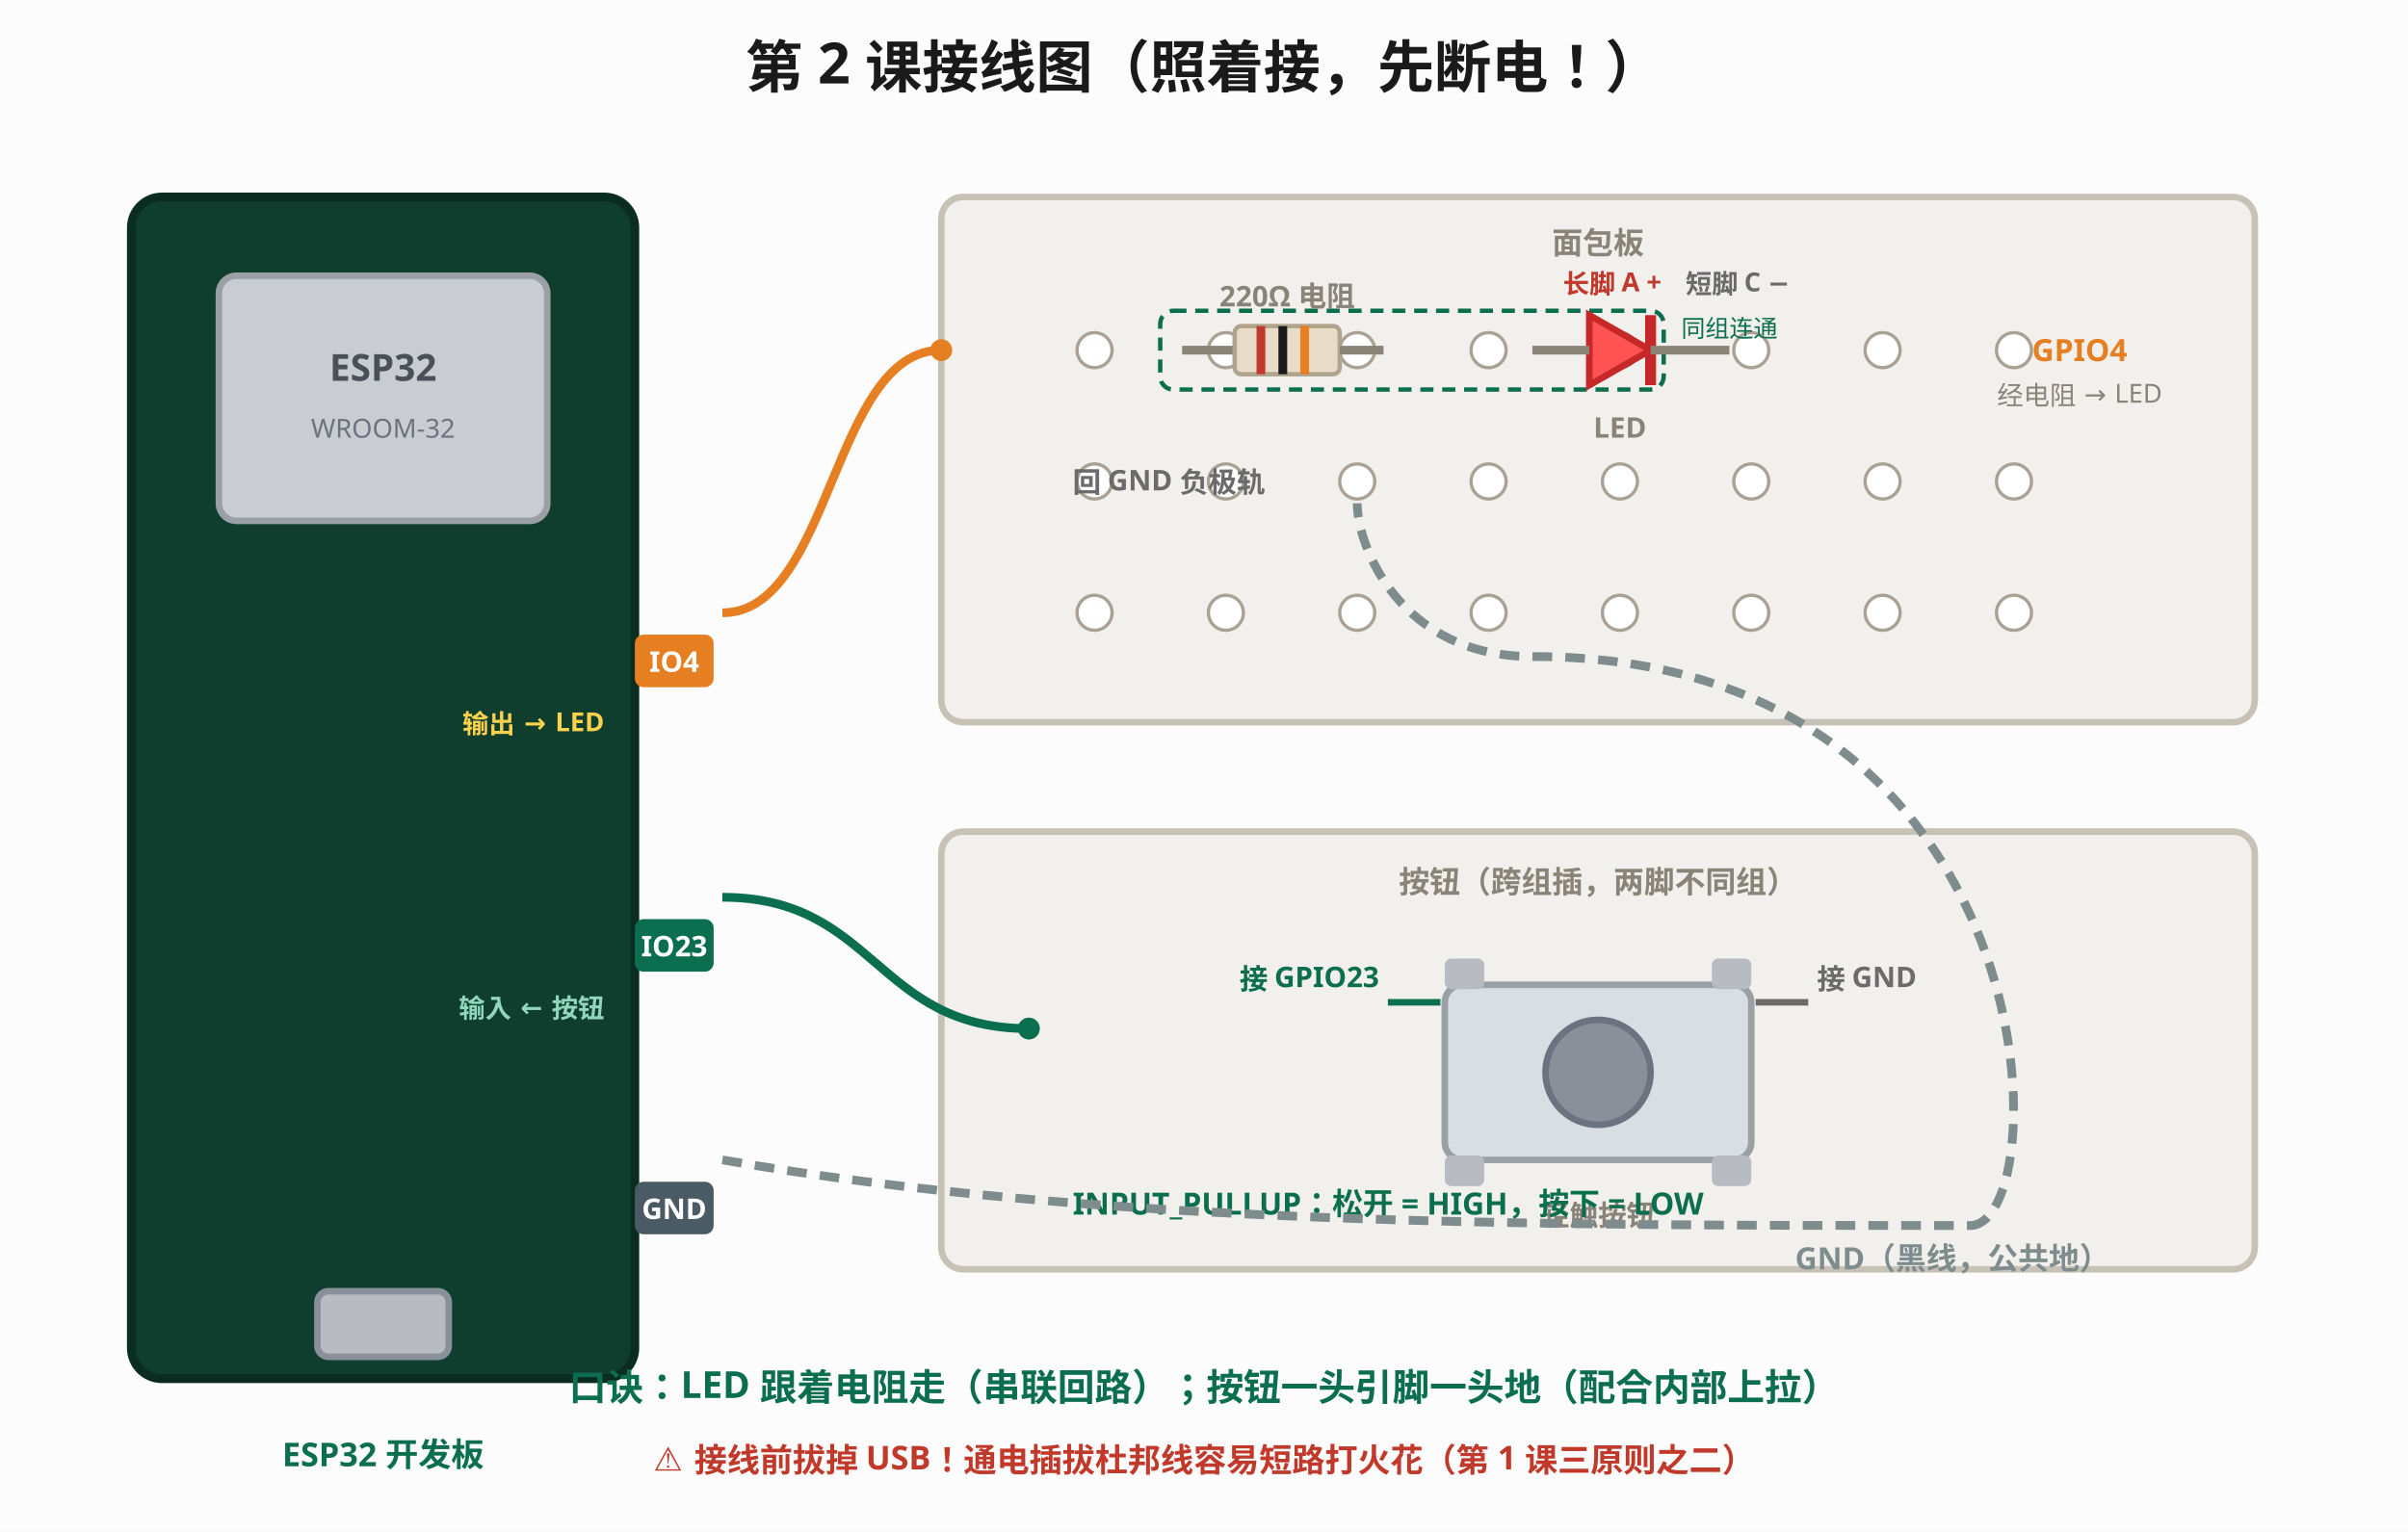
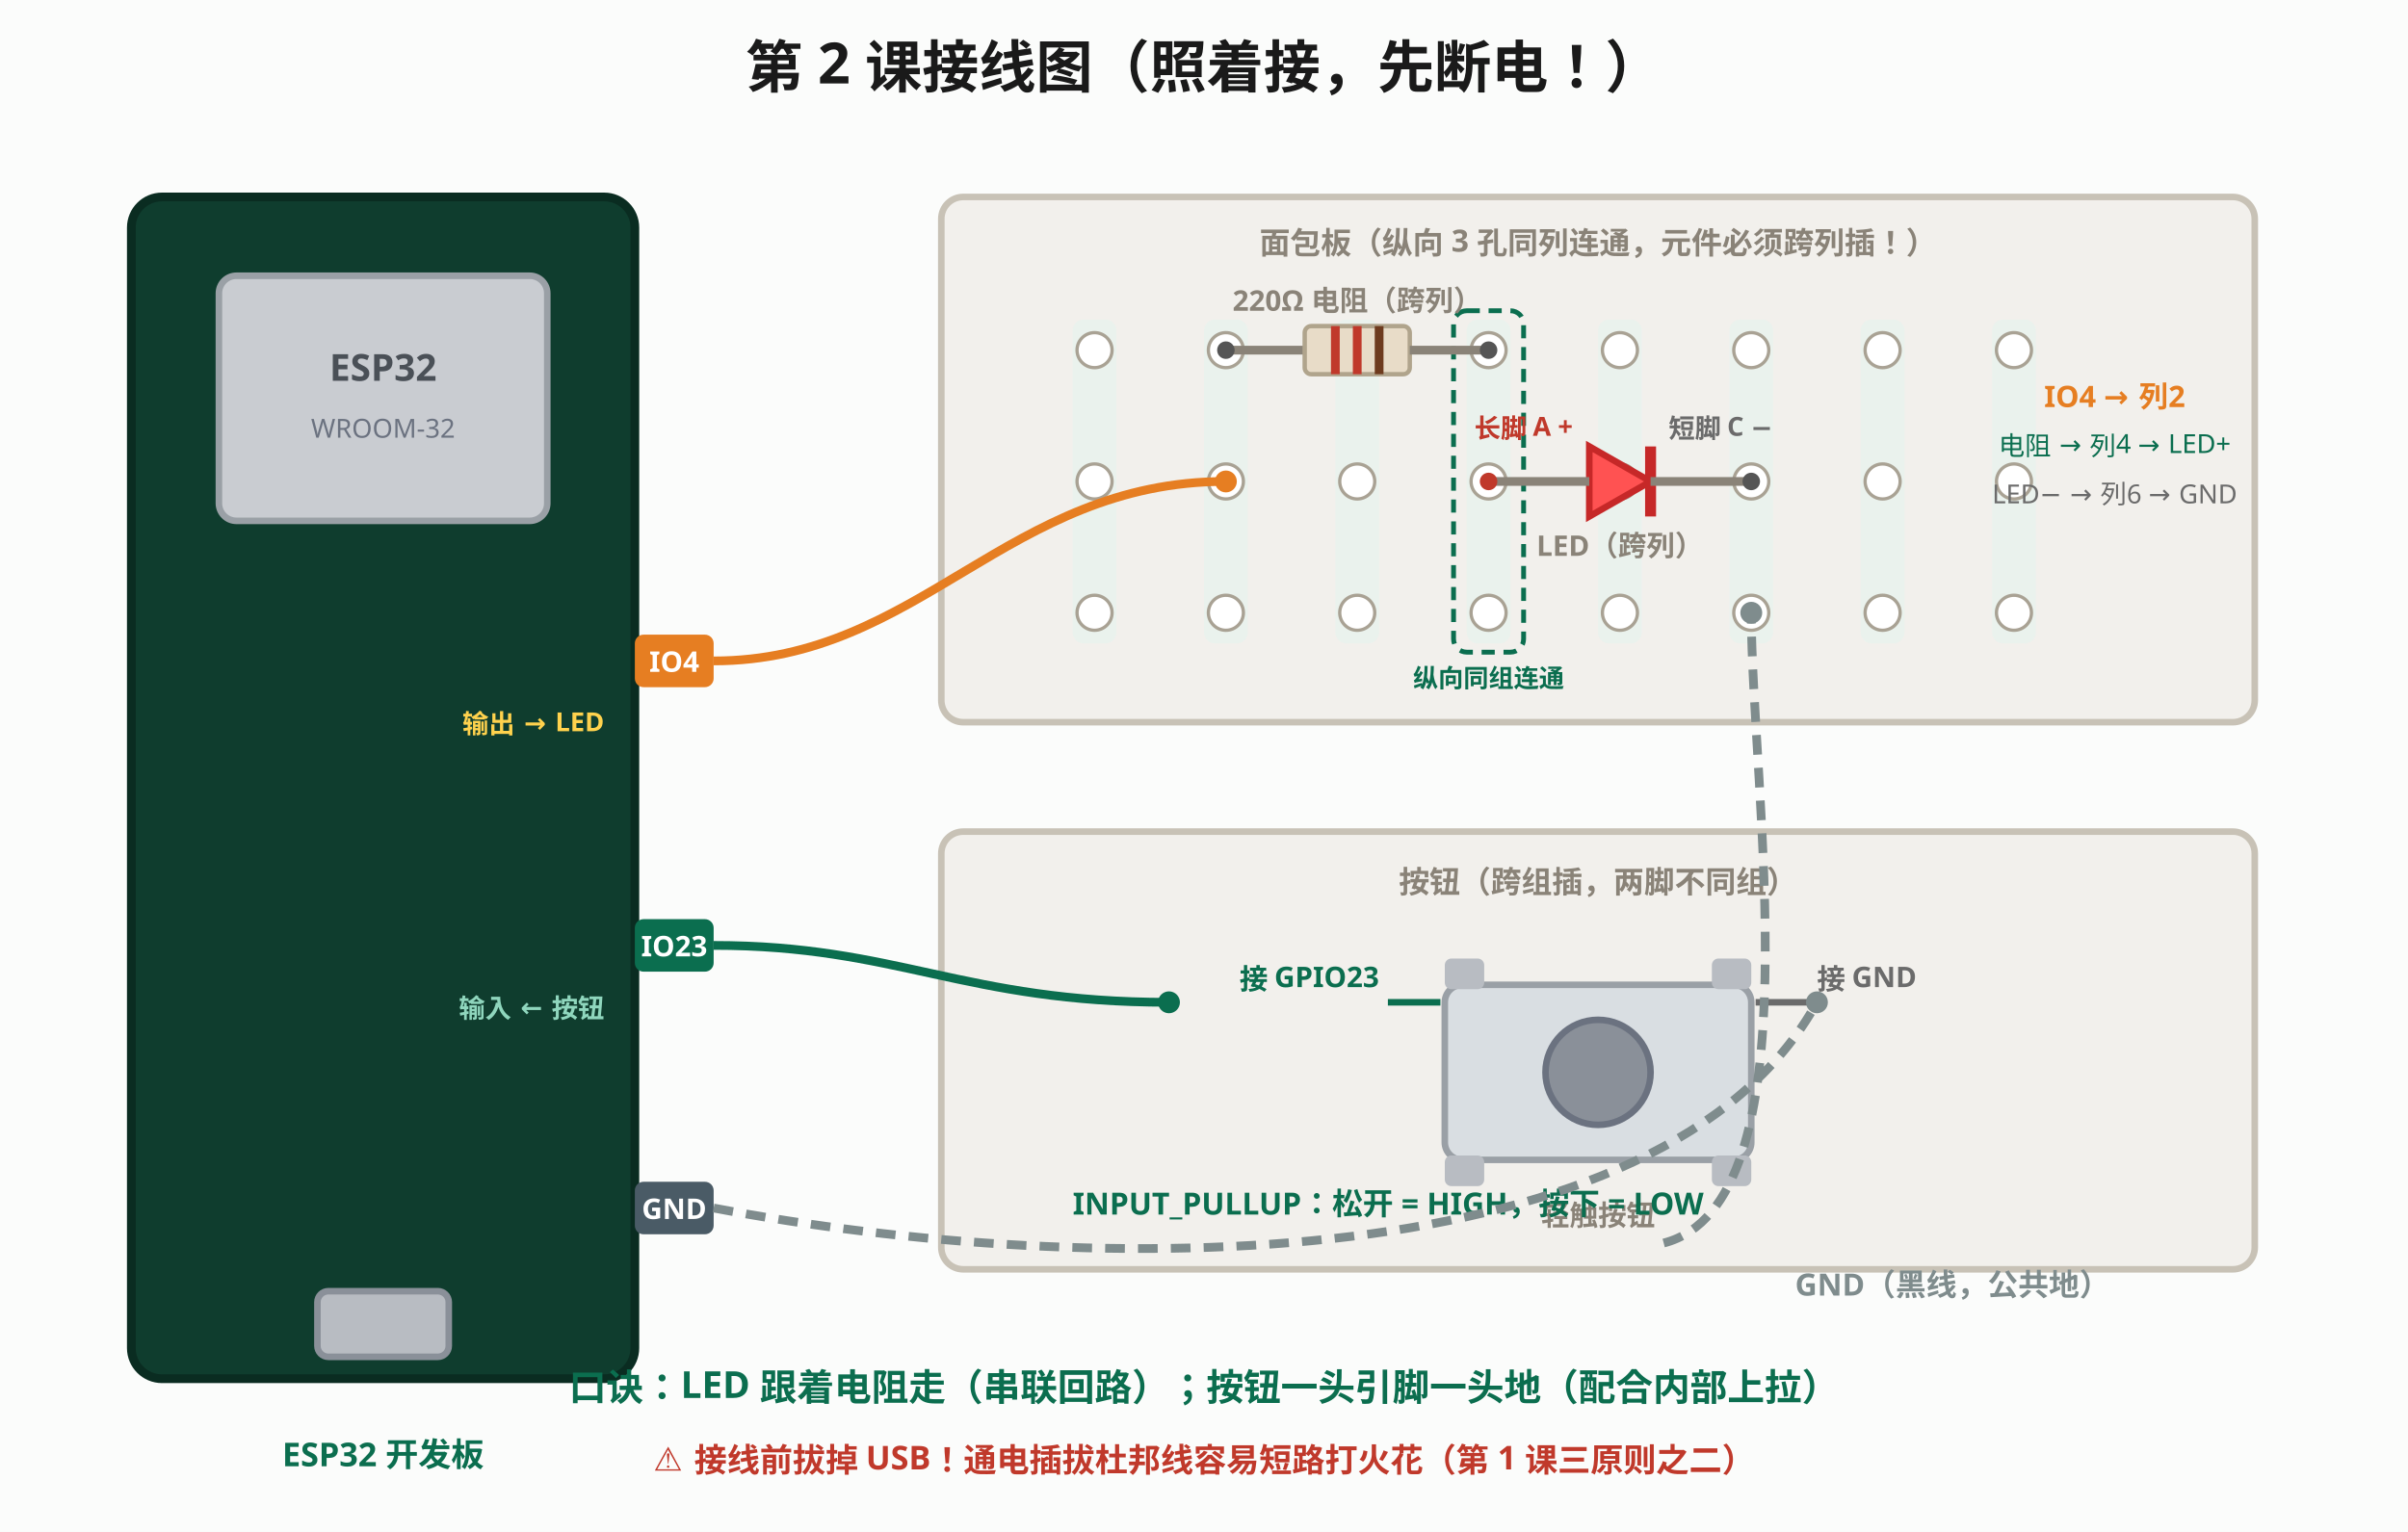
<svg xmlns="http://www.w3.org/2000/svg" viewBox="0 0 1100 700" font-family="Microsoft YaHei, PingFang SC, Segoe UI, sans-serif">
  <defs>
    <marker id="wa" viewBox="0 0 10 10" refX="9" refY="5" markerWidth="6" markerHeight="6" orient="auto-start-reverse">
      <path d="M0 0 L10 5 L0 10 z" fill="#c0392b" />
    </marker>
  </defs>
  <rect width="1100" height="700" fill="#fbfcfb" />
  <text x="550" y="40" fill="#1a1a1a" font-size="26" font-weight="bold" text-anchor="middle">第 2 课接线图（照着接，先断电！）</text>
  <g transform="translate(60 90)">
    <rect width="230" height="540" rx="14" fill="#0f3d2e" stroke="#0a2c21" stroke-width="4" />
    <rect x="40" y="36" width="150" height="112" rx="8" fill="#c9ccd1" stroke="#9aa0a6" stroke-width="3" />
    <text x="115" y="84" fill="#4a5057" font-size="17" font-weight="bold" text-anchor="middle">ESP32</text>
    <text x="115" y="110" fill="#6b7280" font-size="12" text-anchor="middle">WROOM-32</text>
    <rect x="85" y="500" width="60" height="30" rx="5" fill="#b8bcc2" stroke="#8a9099" stroke-width="3" />
    <g>
      <rect x="230" y="200" width="36" height="24" rx="4" fill="#e67e22" />
      <text x="248" y="217" fill="#fff" font-size="13" font-weight="bold" text-anchor="middle">IO4</text>
      <text x="216" y="245" fill="#ffd24d" font-size="12" font-weight="bold" text-anchor="end">输出 → LED</text>
    </g>
    <g>
      <rect x="230" y="330" width="36" height="24" rx="4" fill="#0b6e4f" />
      <text x="248" y="347" fill="#fff" font-size="13" font-weight="bold" text-anchor="middle">IO23</text>
      <text x="216" y="375" fill="#8fd6bd" font-size="12" font-weight="bold" text-anchor="end">输入 ← 按钮</text>
    </g>
    <g>
      <rect x="230" y="450" width="36" height="24" rx="4" fill="#4a5b66" />
      <text x="248" y="467" fill="#fff" font-size="13" font-weight="bold" text-anchor="middle">GND</text>
    </g>
    <text x="115" y="580" fill="#0b6e4f" font-size="15" font-weight="bold" text-anchor="middle">ESP32 开发板</text>
  </g>
  <g transform="translate(430 90)">
    <rect width="600" height="240" rx="10" fill="#f2f0ec" stroke="#c8c2b6" stroke-width="3" />
-     <text x="300" y="26" fill="#8a8378" font-size="14" font-weight="bold" text-anchor="middle">面包板</text>
+     <text x="300" y="26" fill="#8a8378" font-size="14" font-weight="bold" text-anchor="middle">面包板（纵向 3 孔同列连通，元件必须跨列插！）</text>
+     <g fill="#e6f3ee" opacity="0.65">
+       <rect x="60" y="56" width="20" height="148" rx="5" />
+       <rect x="120" y="56" width="20" height="148" rx="5" />
+       <rect x="180" y="56" width="20" height="148" rx="5" />
+       <rect x="240" y="56" width="20" height="148" rx="5" />
+       <rect x="300" y="56" width="20" height="148" rx="5" />
+       <rect x="360" y="56" width="20" height="148" rx="5" />
+       <rect x="420" y="56" width="20" height="148" rx="5" />
+       <rect x="480" y="56" width="20" height="148" rx="5" />
+     </g>
    <g fill="#fff" stroke="#a9a294" stroke-width="1.5">
      <circle cx="70" cy="70" r="8" />
      <circle cx="130" cy="70" r="8" />
      <circle cx="190" cy="70" r="8" />
      <circle cx="250" cy="70" r="8" />
      <circle cx="310" cy="70" r="8" />
      <circle cx="370" cy="70" r="8" />
      <circle cx="430" cy="70" r="8" />
      <circle cx="490" cy="70" r="8" />
      <circle cx="70" cy="130" r="8" />
      <circle cx="130" cy="130" r="8" />
      <circle cx="190" cy="130" r="8" />
      <circle cx="250" cy="130" r="8" />
      <circle cx="310" cy="130" r="8" />
      <circle cx="370" cy="130" r="8" />
      <circle cx="430" cy="130" r="8" />
      <circle cx="490" cy="130" r="8" />
      <circle cx="70" cy="190" r="8" />
      <circle cx="130" cy="190" r="8" />
      <circle cx="190" cy="190" r="8" />
      <circle cx="250" cy="190" r="8" />
      <circle cx="310" cy="190" r="8" />
      <circle cx="370" cy="190" r="8" />
      <circle cx="430" cy="190" r="8" />
      <circle cx="490" cy="190" r="8" />
    </g>
-     <rect x="100" y="52" width="230" height="36" rx="6" fill="none" stroke="#0b6e4f" stroke-width="2" stroke-dasharray="6 4" />
-     <text x="338" y="64" fill="#0b6e4f" font-size="11">同组连通</text>
-     <g transform="translate(150 70)">
-       <line x1="-40" y1="0" x2="-16" y2="0" stroke="#8a8378" stroke-width="4" />
-       <rect x="-16" y="-11" width="48" height="22" rx="3" fill="#e8dcc8" stroke="#b0a48c" stroke-width="2" />
-       <line x1="-4" y1="-11" x2="-4" y2="11" stroke="#c0392b" stroke-width="4" />
-       <line x1="6" y1="-11" x2="6" y2="11" stroke="#1a1a1a" stroke-width="4" />
-       <line x1="16" y1="-11" x2="16" y2="11" stroke="#e67e22" stroke-width="4" />
-       <line x1="32" y1="0" x2="52" y2="0" stroke="#8a8378" stroke-width="4" />
-       <text x="8" y="-20" fill="#8a8378" font-size="13" font-weight="bold" text-anchor="middle">220Ω 电阻</text>
+     <rect x="234" y="52" width="32" height="156" rx="6" fill="none" stroke="#0b6e4f" stroke-width="2.2" stroke-dasharray="6 4" />
+     <text x="250" y="224" fill="#0b6e4f" font-size="11.5" font-weight="bold" text-anchor="middle">纵向同组连通</text>
+     <g transform="translate(190 70)">
+       <line x1="-60" y1="0" x2="-24" y2="0" stroke="#8a8378" stroke-width="4" />
+       <rect x="-24" y="-11" width="48" height="22" rx="3" fill="#e8dcc8" stroke="#b0a48c" stroke-width="2" />
+       <line x1="-10" y1="-11" x2="-10" y2="11" stroke="#c0392b" stroke-width="4" />
+       <line x1="0" y1="-11" x2="0" y2="11" stroke="#c0392b" stroke-width="4" />
+       <line x1="10" y1="-11" x2="10" y2="11" stroke="#6e3b1e" stroke-width="4" />
+       <line x1="24" y1="0" x2="60" y2="0" stroke="#8a8378" stroke-width="4" />
+       <circle cx="-60" cy="0" r="4" fill="#555" />
+       <circle cx="60" cy="0" r="4" fill="#555" />
+       <text x="0" y="-18" fill="#8a8378" font-size="13" font-weight="bold" text-anchor="middle">220Ω 电阻（跨列）</text>
    </g>
-     <g transform="translate(310 70)">
+     <g transform="translate(310 130)">
      <polygon points="-14,-16 -14,16 14,0" fill="#ff5252" stroke="#c62828" stroke-width="3" />
      <line x1="14" y1="-16" x2="14" y2="16" stroke="#c62828" stroke-width="5" />
-       <line x1="-40" y1="0" x2="-14" y2="0" stroke="#8a8378" stroke-width="4" />
-       <line x1="14" y1="0" x2="50" y2="0" stroke="#8a8378" stroke-width="4" />
-       <text x="0" y="40" fill="#8a8378" font-size="13" font-weight="bold" text-anchor="middle">LED</text>
-       <text x="-26" y="-26" fill="#c0392b" font-size="12" font-weight="bold">长脚 A +</text>
-       <text x="30" y="-26" fill="#6b6b6b" font-size="12" font-weight="bold">短脚 C −</text>
+       <line x1="-60" y1="0" x2="-14" y2="0" stroke="#8a8378" stroke-width="4" />
+       <line x1="14" y1="0" x2="60" y2="0" stroke="#8a8378" stroke-width="4" />
+       <circle cx="-60" cy="0" r="4" fill="#c0392b" />
+       <circle cx="60" cy="0" r="4" fill="#555" />
+       <text x="0" y="34" fill="#8a8378" font-size="13" font-weight="bold" text-anchor="middle">LED（跨列）</text>
+       <text x="-44" y="-20" fill="#c0392b" font-size="12" font-weight="bold" text-anchor="middle">长脚 A +</text>
+       <text x="46" y="-20" fill="#6b6b6b" font-size="12" font-weight="bold" text-anchor="middle">短脚 C −</text>
    </g>
-     <text x="520" y="75" fill="#e67e22" font-size="14" font-weight="bold" text-anchor="middle">GPIO4</text>
-     <text x="520" y="95" fill="#8a8378" font-size="12" text-anchor="middle">经电阻 → LED</text>
-     <text x="60" y="135" fill="#6b6b6b" font-size="13" font-weight="bold">回 GND 负极轨</text>
+     <text x="536" y="96" fill="#e67e22" font-size="13.5" font-weight="bold" text-anchor="middle">IO4 → 列2</text>
+     <text x="536" y="118" fill="#0b6e4f" font-size="12" text-anchor="middle">电阻 → 列4 → LED+</text>
+     <text x="536" y="140" fill="#6b6b6b" font-size="12" text-anchor="middle">LED− → 列6 → GND</text>
  </g>
  <g transform="translate(430 380)">
    <rect width="600" height="200" rx="10" fill="#f2f0ec" stroke="#c8c2b6" stroke-width="3" />
    <text x="300" y="28" fill="#8a8378" font-size="14" font-weight="bold" text-anchor="middle">按钮（跨组插，两脚不同组）</text>
    <g transform="translate(300 110)">
      <rect x="-70" y="-40" width="140" height="80" rx="8" fill="#d9dee2" stroke="#9aa0a6" stroke-width="3" />
      <circle cx="0" cy="0" r="24" fill="#8a9099" stroke="#6b7280" stroke-width="3" />
      <rect x="-70" y="-52" width="18" height="14" rx="3" fill="#b8bcc2" />
      <rect x="-70" y="38" width="18" height="14" rx="3" fill="#b8bcc2" />
      <rect x="52" y="-52" width="18" height="14" rx="3" fill="#b8bcc2" />
      <rect x="52" y="38" width="18" height="14" rx="3" fill="#b8bcc2" />
      <text x="0" y="70" fill="#8a8378" font-size="13" font-weight="bold" text-anchor="middle">轻触按钮</text>
      <text x="-100" y="-38" fill="#0b6e4f" font-size="13" font-weight="bold" text-anchor="end">接 GPIO23</text>
      <line x1="-96" y1="-32" x2="-72" y2="-32" stroke="#0b6e4f" stroke-width="3" />
      <text x="100" y="-38" fill="#6b6b6b" font-size="13" font-weight="bold">接 GND</text>
      <line x1="72" y1="-32" x2="96" y2="-32" stroke="#6b6b6b" stroke-width="3" />
    </g>
    <text x="60" y="175" fill="#0b6e4f" font-size="14" font-weight="bold">INPUT_PULLUP：松开 = HIGH，按下 = LOW</text>
  </g>
-   <path d="M330 280 C 380 280, 380 160, 430 160" stroke="#e67e22" stroke-width="4" fill="none" />
-   <circle cx="430" cy="160" r="5" fill="#e67e22" />
-   <path d="M330 410 C 400 410, 400 470, 470 470" stroke="#0b6e4f" stroke-width="4" fill="none" />
-   <circle cx="470" cy="470" r="5" fill="#0b6e4f" />
-   <path d="M330 530 C 500 560, 700 560, 900 560 M900 560 C 940 560, 940 300, 700 300 C 640 300, 620 250, 620 230" stroke="#7f8c8d" stroke-width="4" fill="none" stroke-dasharray="9 6" />
-   <text x="820" y="580" fill="#7f8c8d" font-size="14" font-weight="bold">GND（黑线，公共地）</text>
+   <path d="M326 302 C 420 302, 460 220, 560 220" stroke="#e67e22" stroke-width="4" fill="none" />
+   <circle cx="560" cy="220" r="5" fill="#e67e22" />
+   <path d="M326 432 C 410 432, 440 458, 534 458" stroke="#0b6e4f" stroke-width="4" fill="none" />
+   <circle cx="534" cy="458" r="5" fill="#0b6e4f" />
+   <path d="M326 552 C 500 585, 760 585, 830 458 M760 568 C 830 550, 800 360, 800 280" stroke="#7f8c8d" stroke-width="4" fill="none" stroke-dasharray="9 6" />
+   <circle cx="800" cy="280" r="5" fill="#7f8c8d" />
+   <circle cx="830" cy="458" r="5" fill="#7f8c8d" />
+   <text x="820" y="592" fill="#7f8c8d" font-size="14" font-weight="bold">GND（黑线，公共地）</text>
  <text x="550" y="640" fill="#0b6e4f" font-size="17" font-weight="bold" text-anchor="middle">口诀：LED 跟着电阻走（串联回路）；按钮一头引脚一头地（配合内部上拉）</text>
  <text x="550" y="672" fill="#c0392b" font-size="15" font-weight="bold" text-anchor="middle">⚠ 接线前拔掉 USB！通电插拔杜邦线容易短路打火花（第 1 课三原则之二）</text>
</svg>
